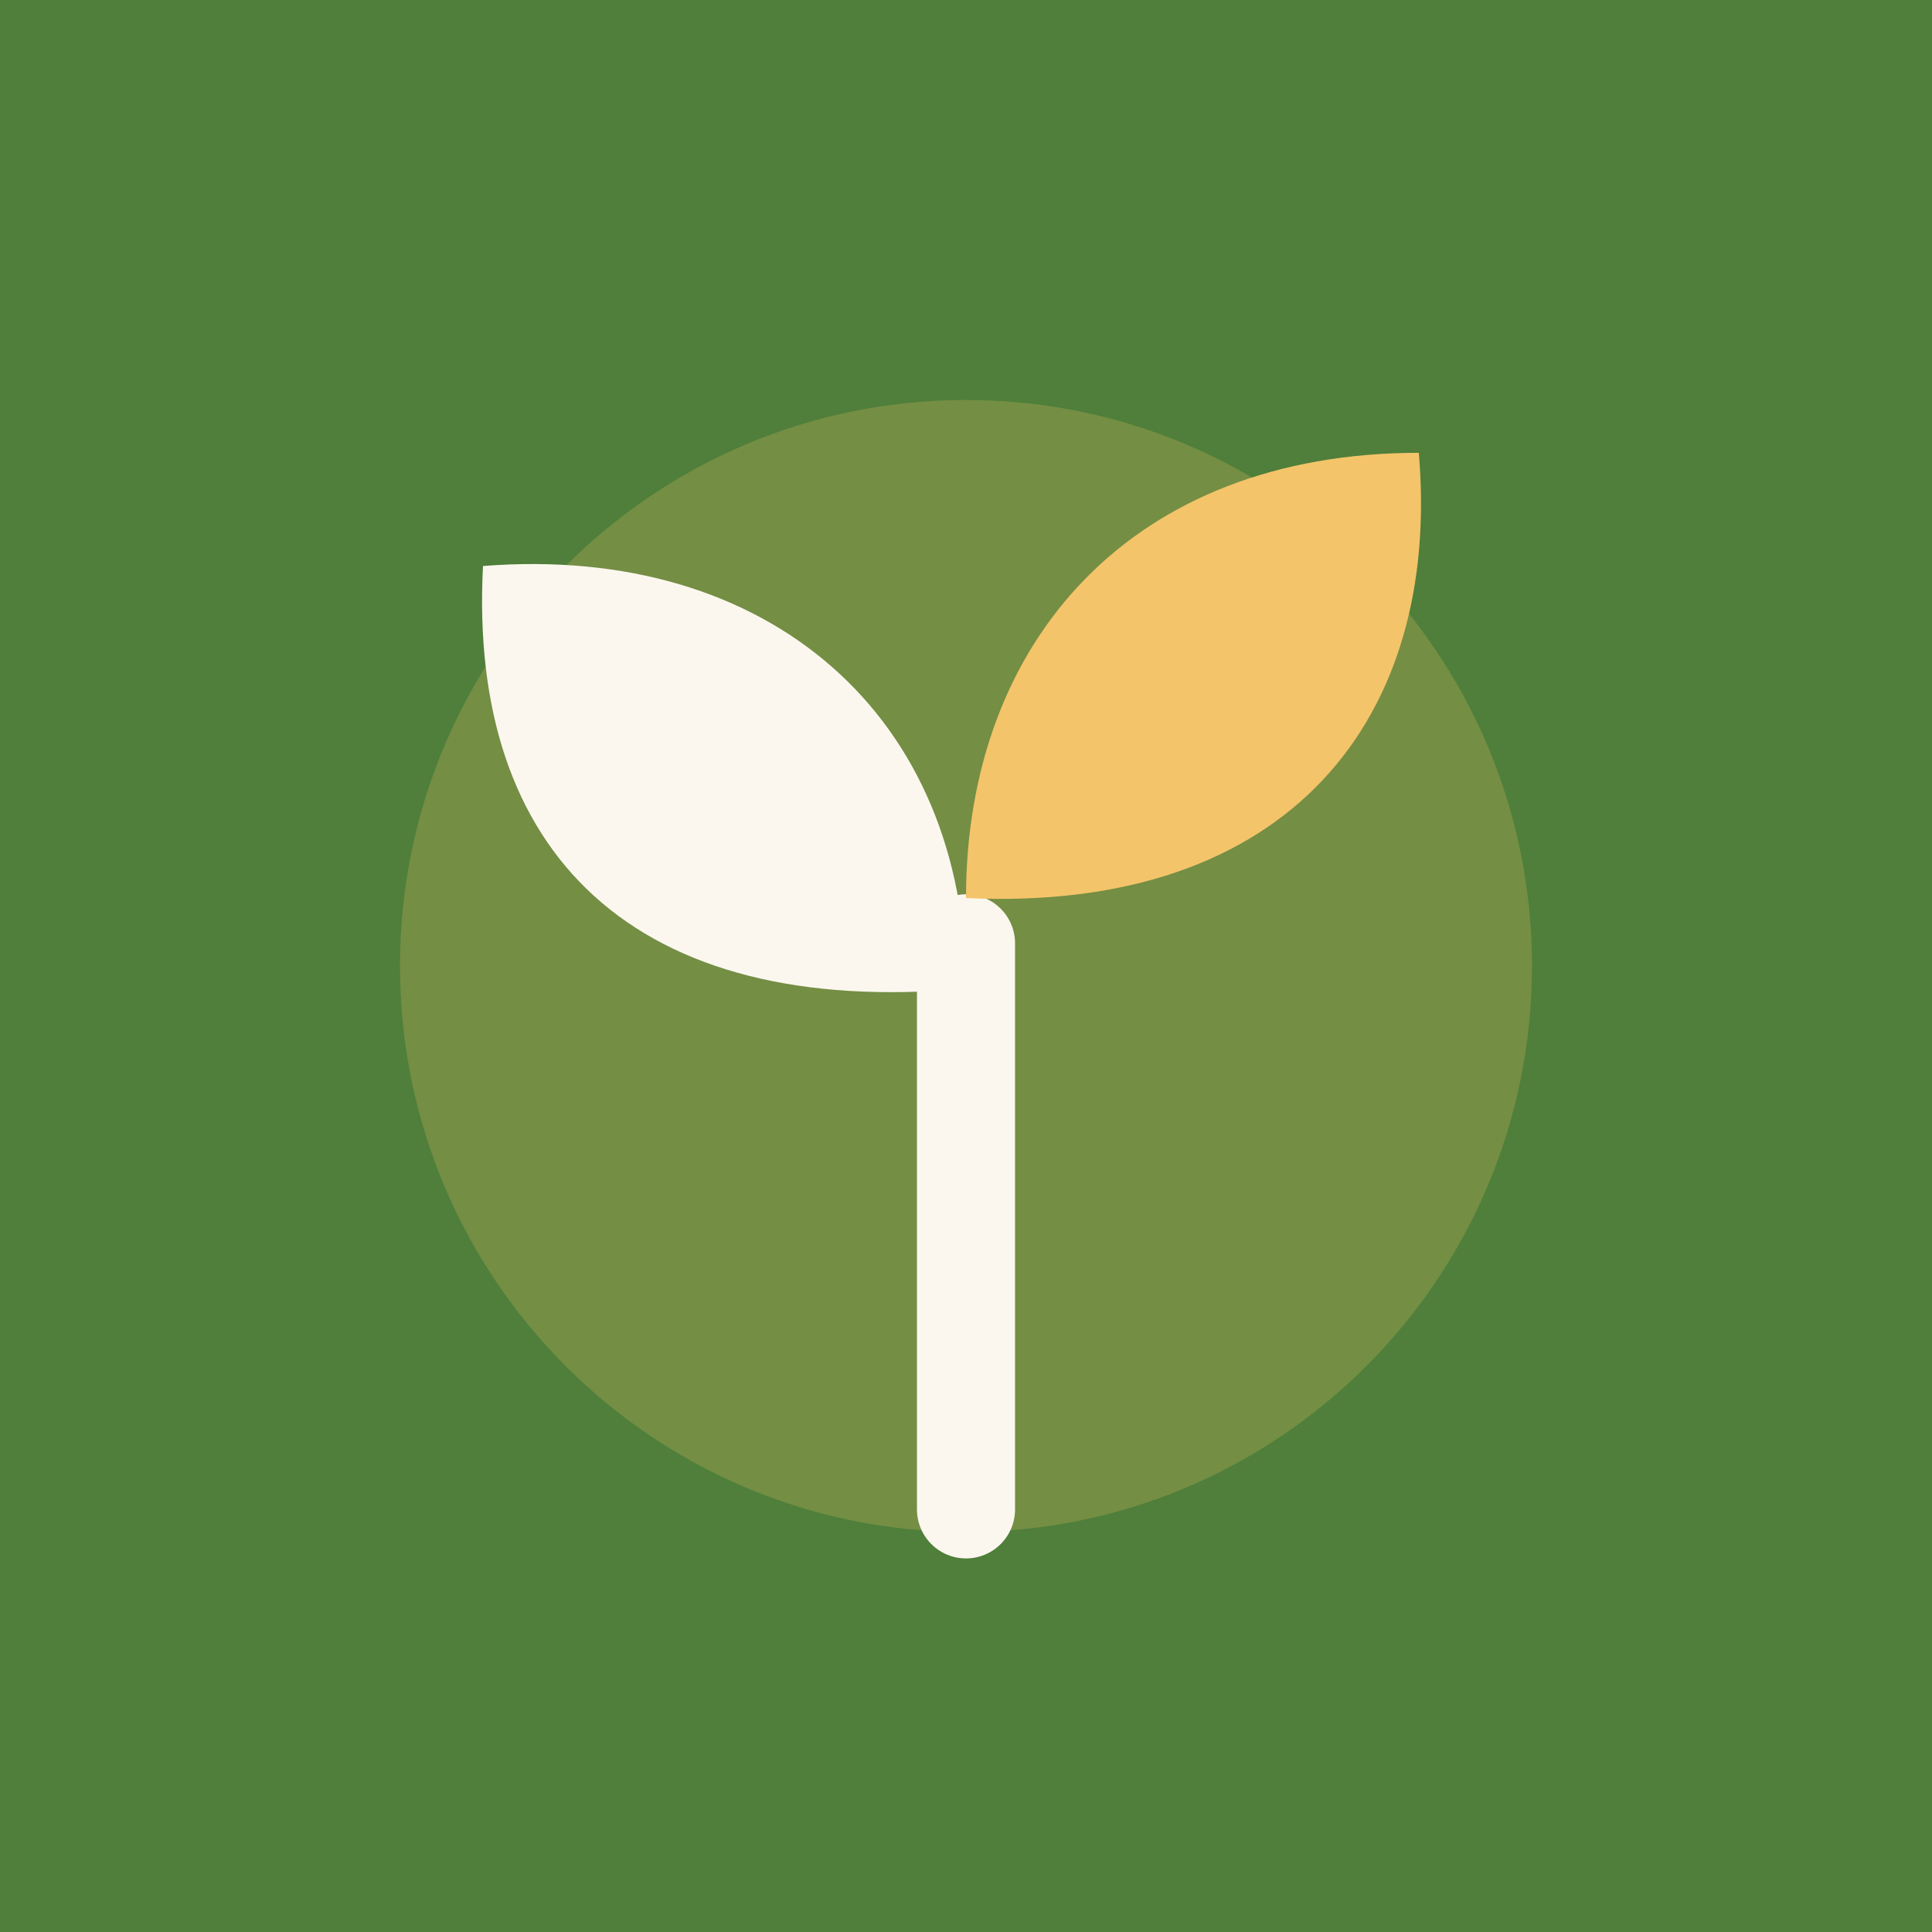
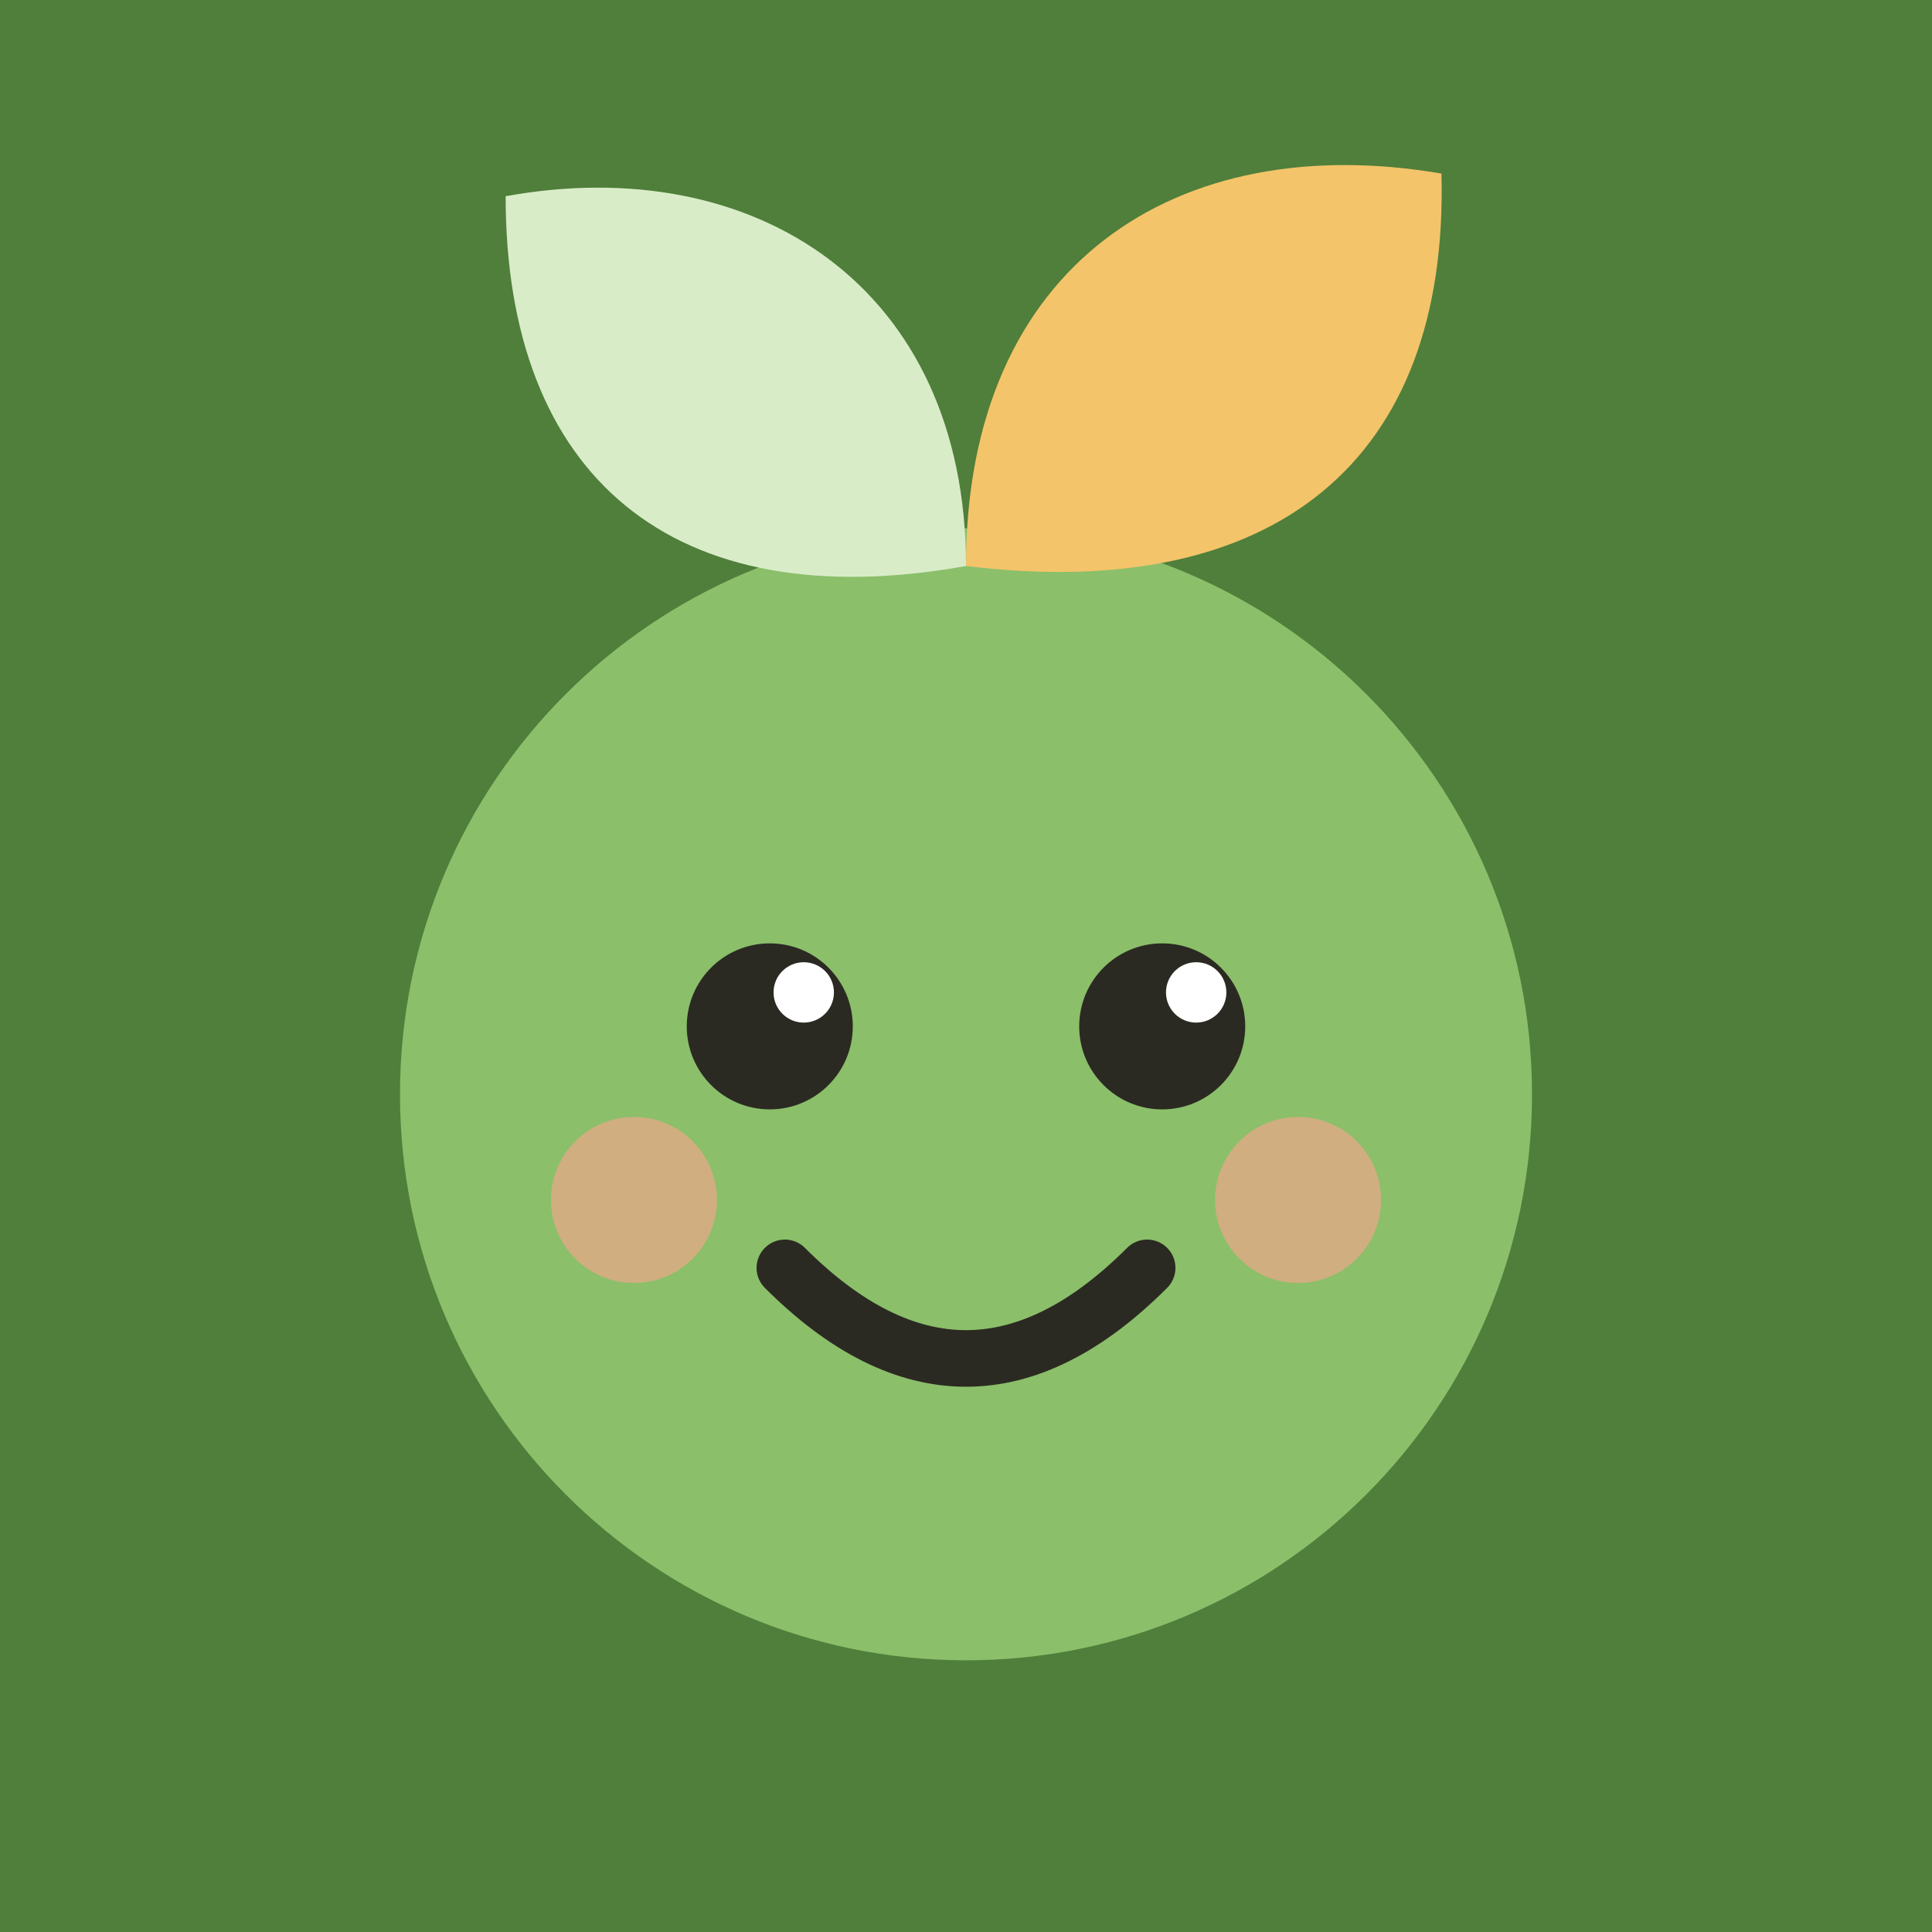
<svg xmlns="http://www.w3.org/2000/svg" viewBox="0 0 512 512">
  <rect width="512" height="512" fill="#4f7f3a" />
-   <circle cx="256" cy="256" r="150" fill="#f4c46a" opacity=".22" />
-   <path d="M256 400V250" stroke="#fbf7ee" stroke-width="26" stroke-linecap="round" fill="none" />
-   <path d="M256 262C256 190 204 144 128 150c-4 76 40 120 128 112z" fill="#fbf7ee" />
-   <path d="M256 238C256 170 300 120 376 120c6 70-34 122-120 118z" fill="#f4c46a" />
+   <circle cx="256" cy="290" r="150" fill="#8bbf6a" />
+   <path d="M256 150C256 76 200 40 134 52c0 74 44 112 122 98z" fill="#d9ecc8" />
+   <path d="M256 150C256 70 312 34 382 46c2 76-44 114-126 104z" fill="#f4c46a" />
+   <circle cx="204" cy="272" r="22" fill="#2b2a22" />
+   <circle cx="308" cy="272" r="22" fill="#2b2a22" />
+   <circle cx="213" cy="263" r="8" fill="#fff" />
+   <circle cx="317" cy="263" r="8" fill="#fff" />
+   <circle cx="168" cy="318" r="22" fill="#f4a58a" opacity=".65" />
+   <circle cx="344" cy="318" r="22" fill="#f4a58a" opacity=".65" />
+   <path d="M208 336Q256 384 304 336" stroke="#2b2a22" stroke-width="15" stroke-linecap="round" fill="none" />
</svg>
